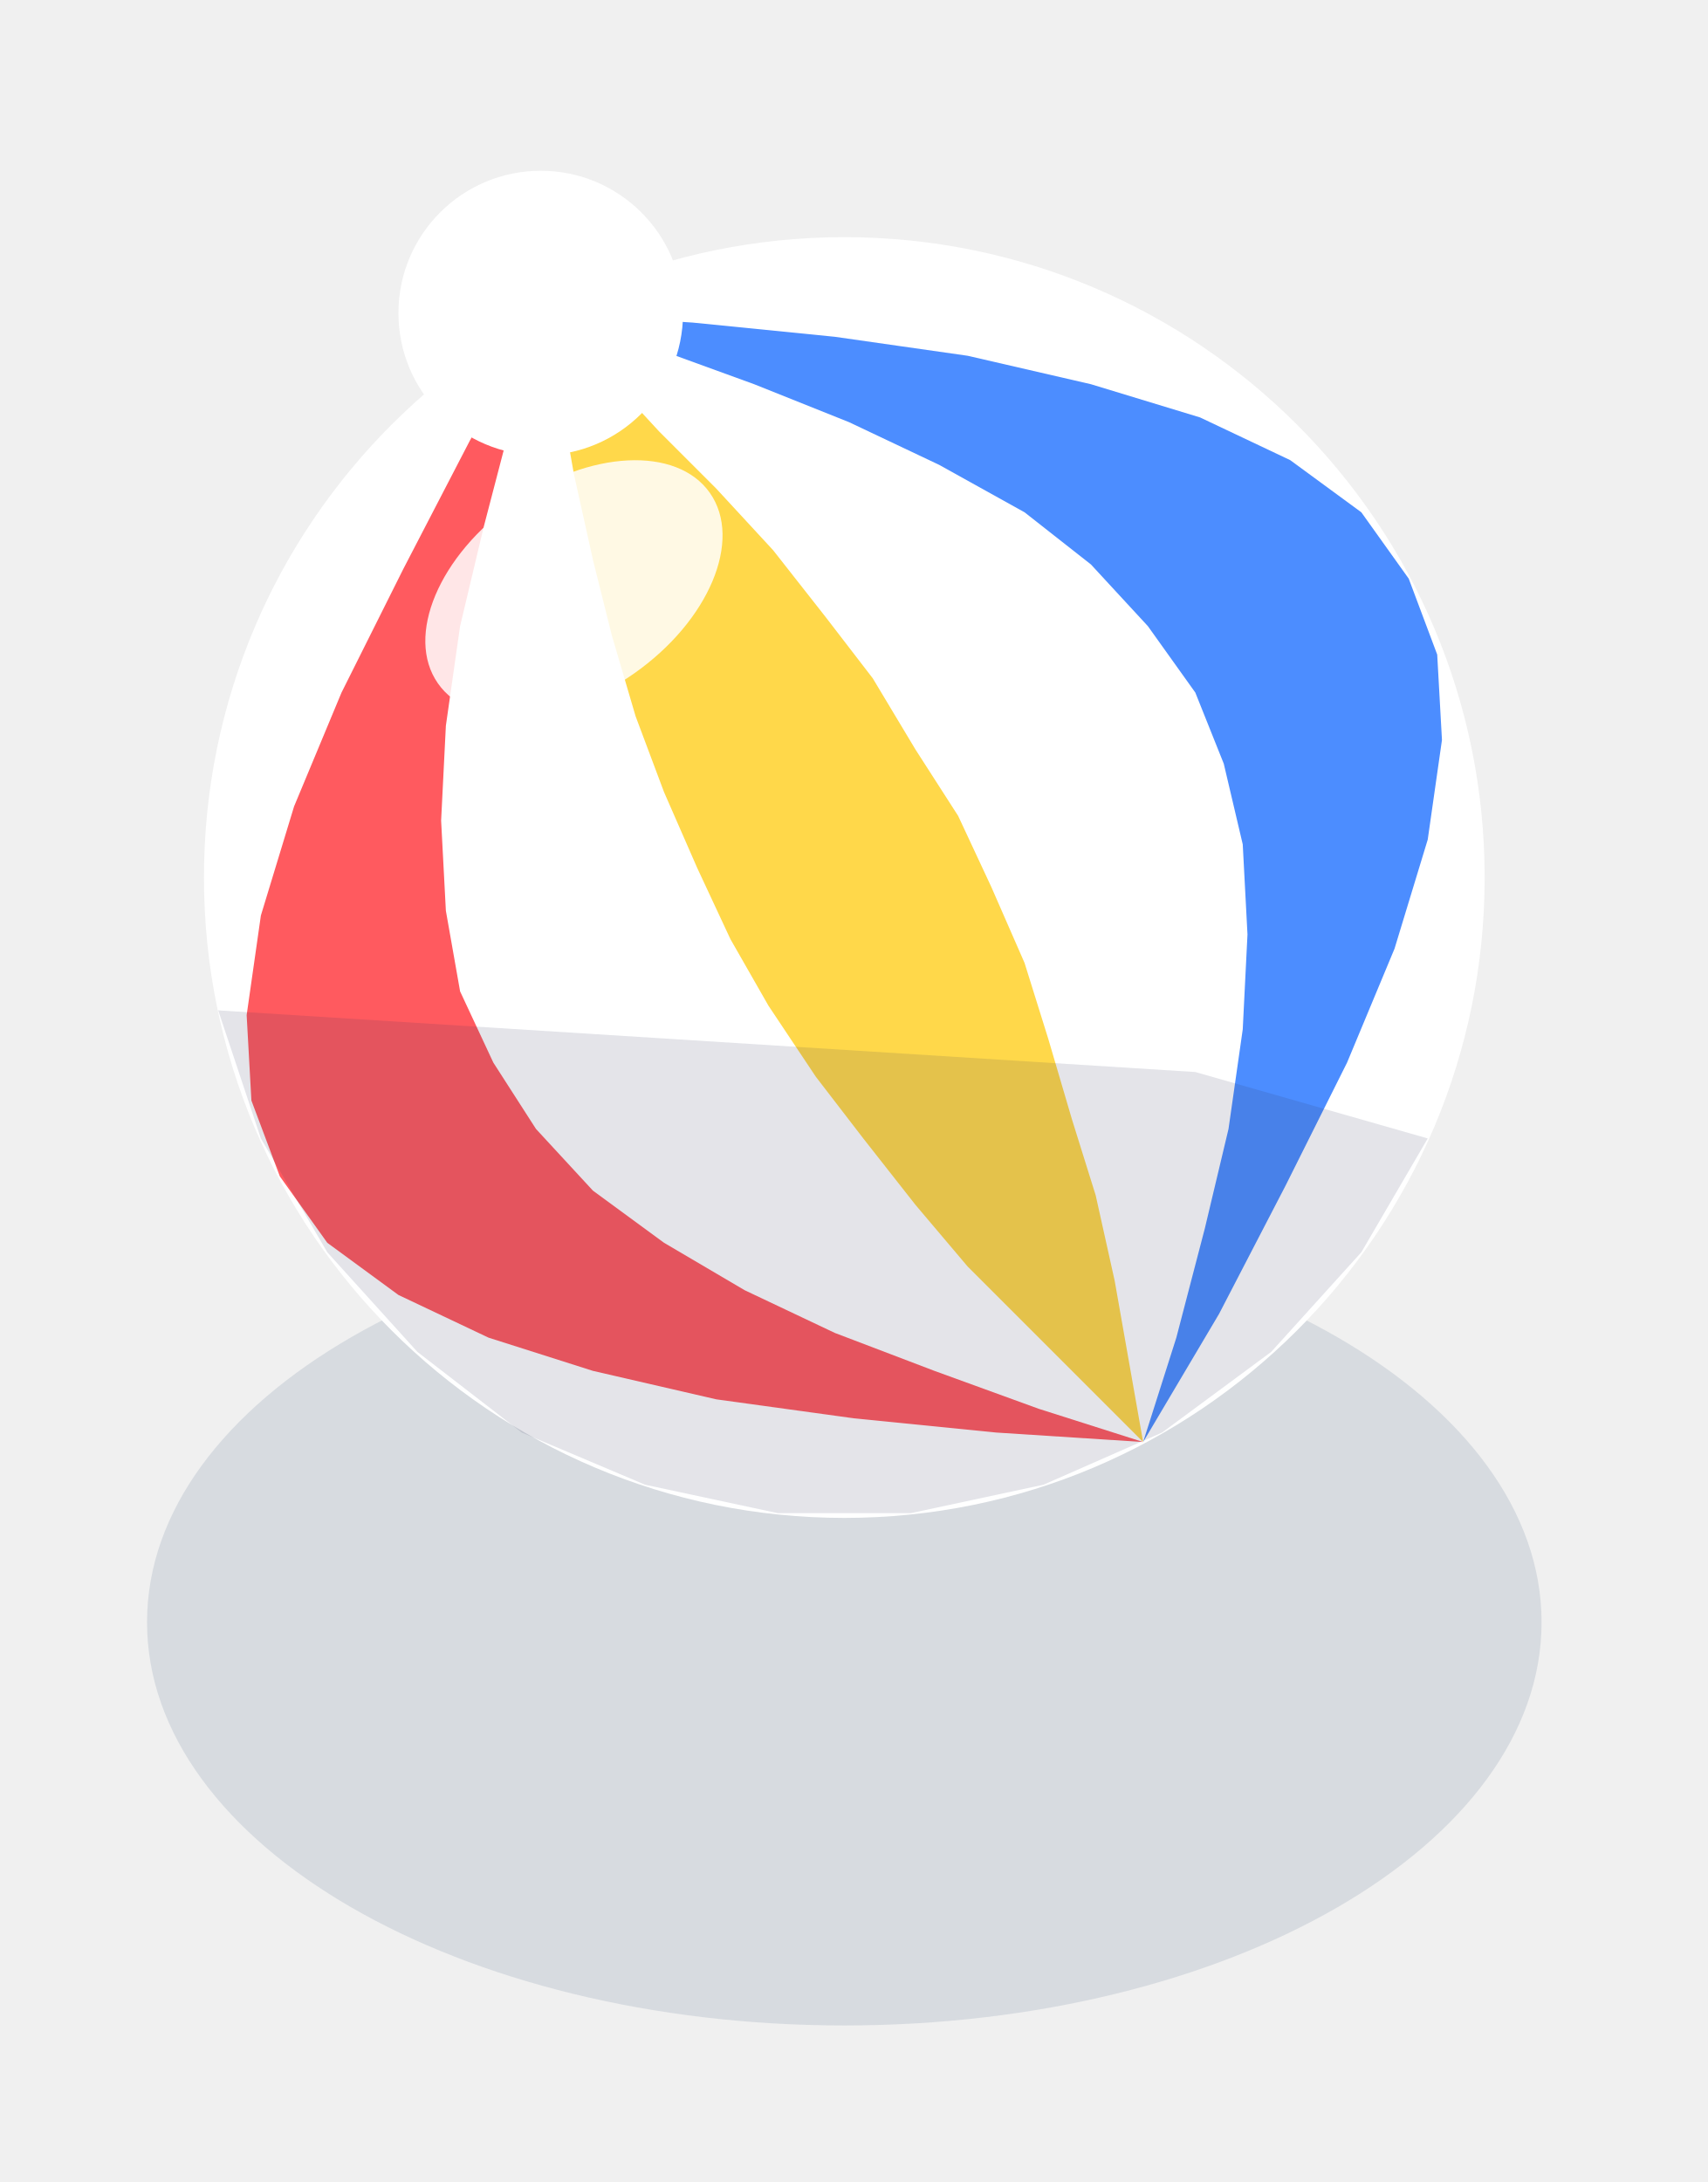
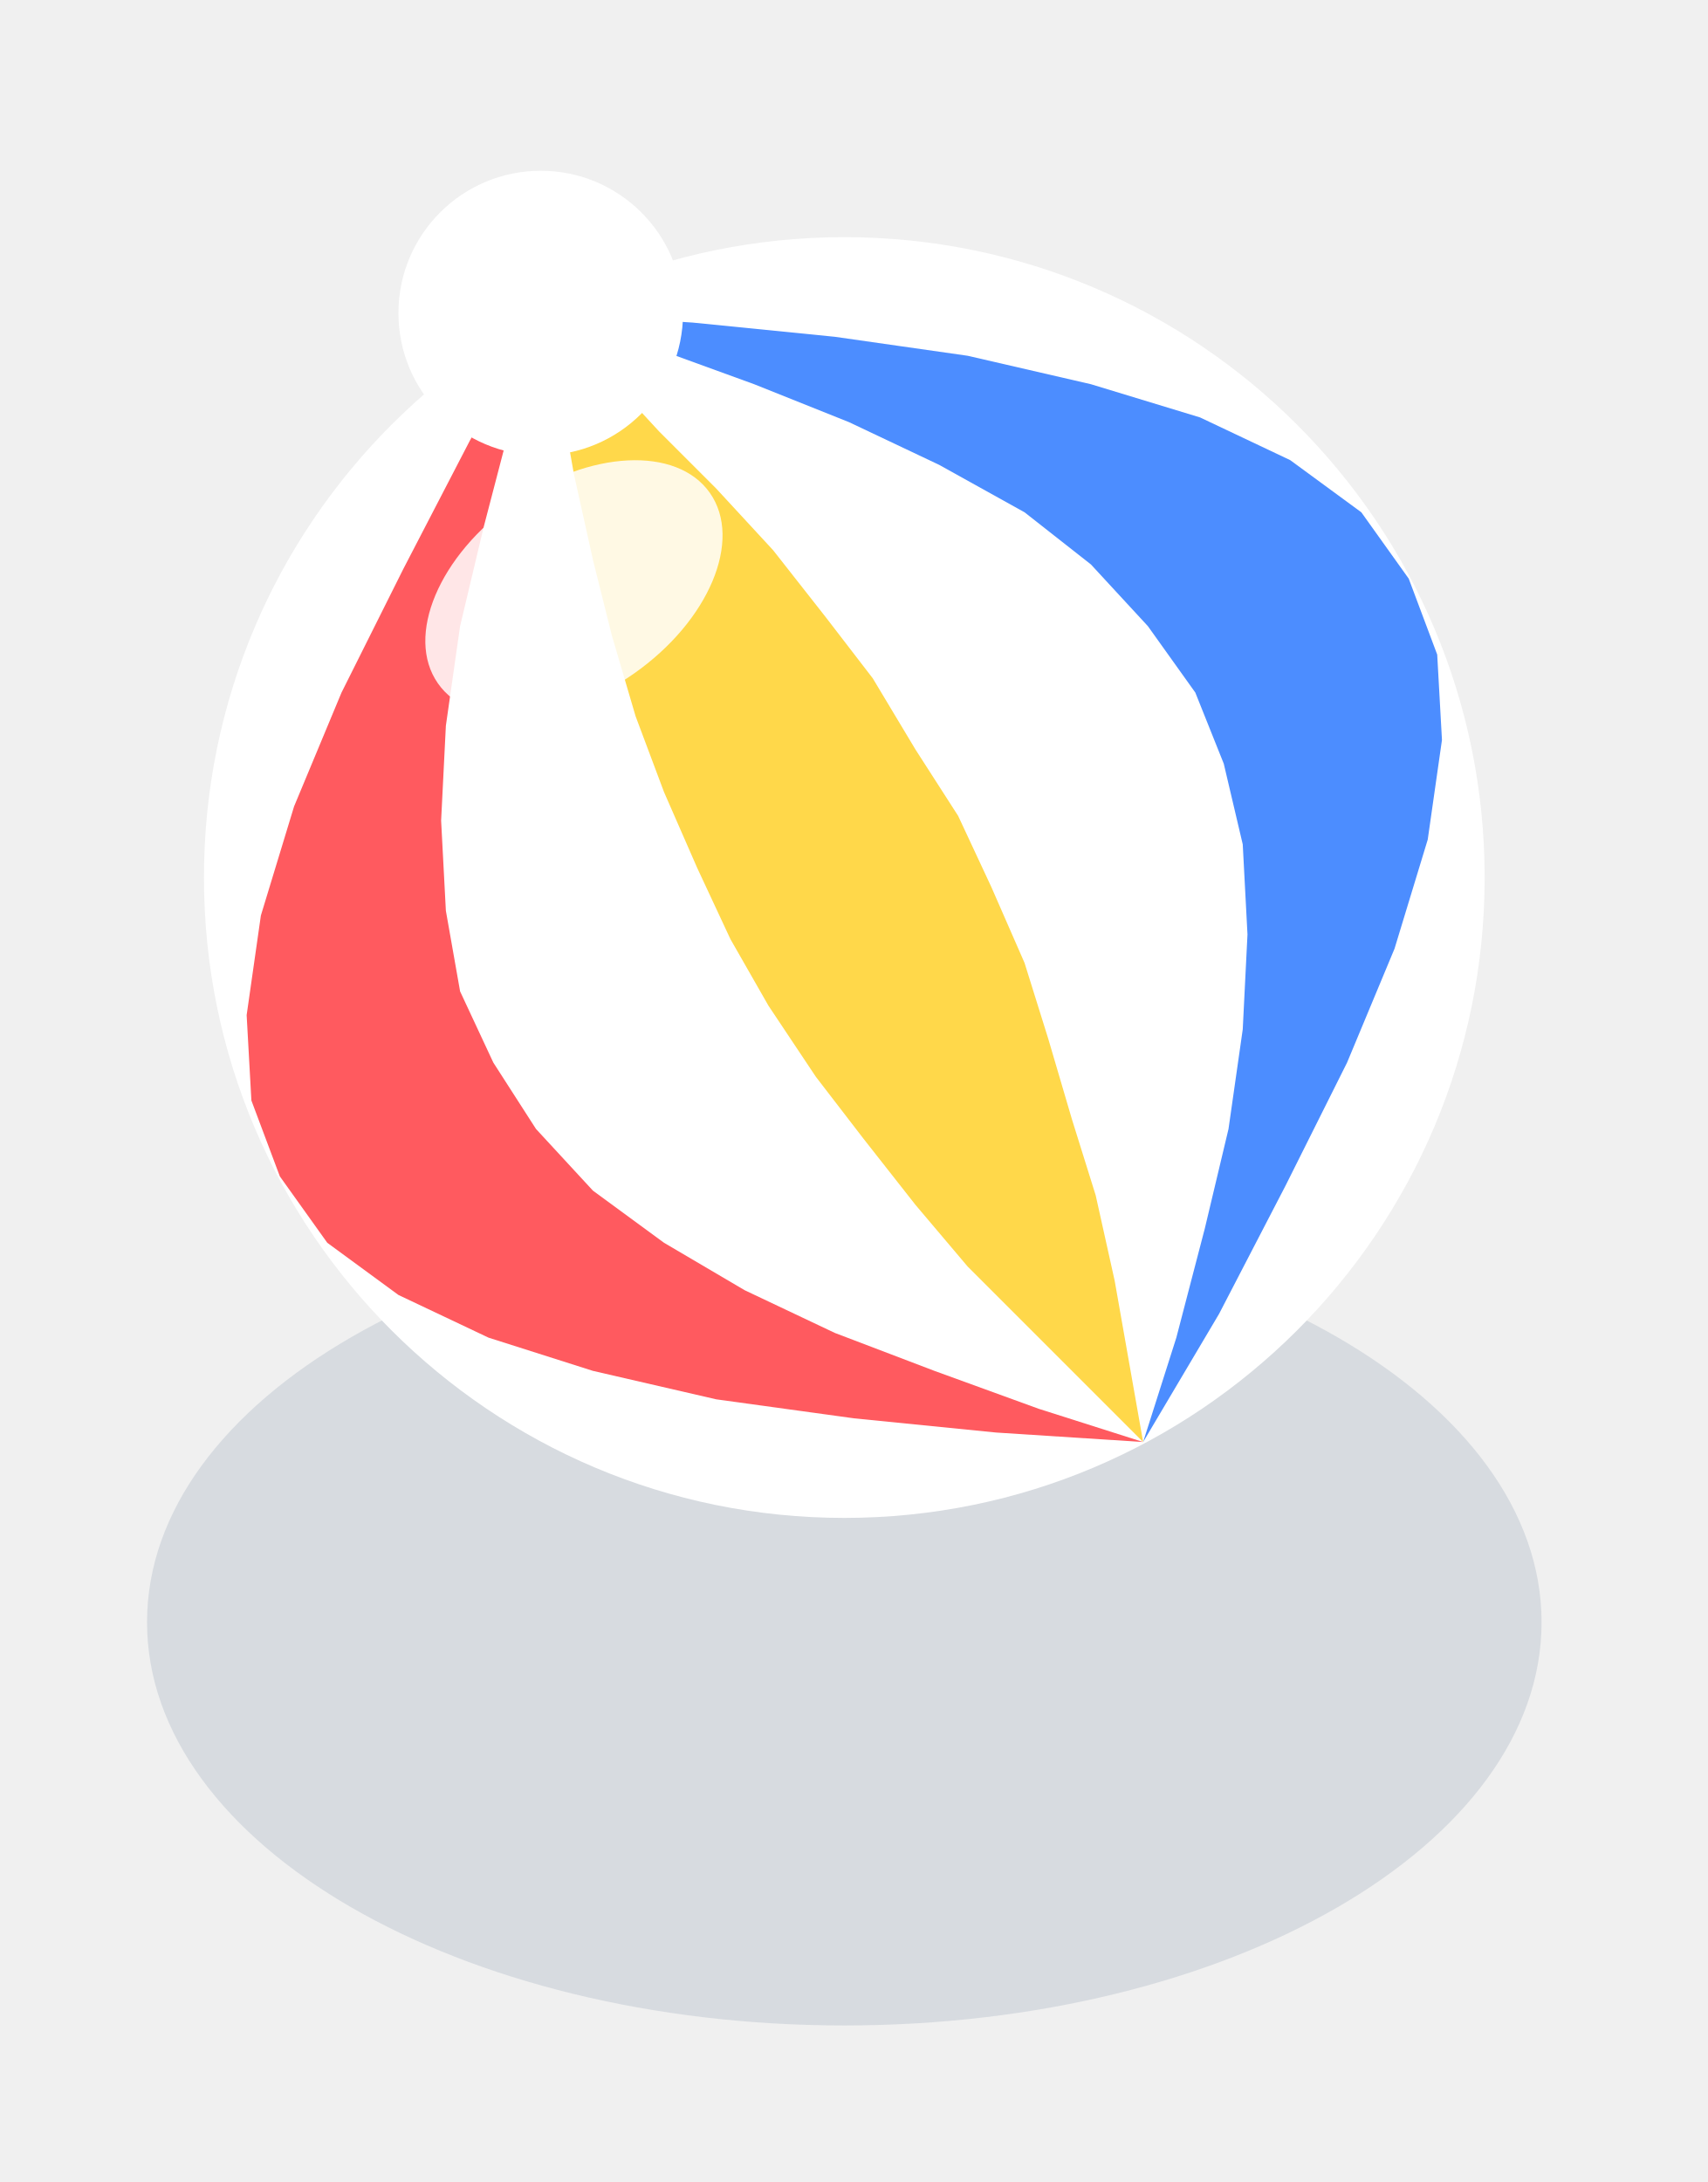
<svg xmlns="http://www.w3.org/2000/svg" viewBox="0 0 36 46" width="36" height="46">
  <ellipse cx="17.8" cy="34.2" rx="14.7" ry="8.5" fill="#3B5A7A" fill-opacity=".14" />
  <ellipse cx="17.8" cy="18.5" rx="13.5" ry="13.5" fill="#FFFFFF" />
  <path d="M11.4,6.6L9.9,9.3 8.5,12 7.2,14.6 6.2,17 5.5,19.3 5.2,21.4 5.3,23.2 5.9,24.8 6.9,26.2 8.4,27.3 10.3,28.2 12.5,28.9 15.1,29.5 18,29.9 21,30.2 24.1,30.4 24.1,30.4 21.9,29.7 19.7,28.9 17.6,28.1 15.7,27.2 14,26.2 12.5,25.1 11.3,23.8 10.4,22.4 9.7,20.9 9.4,19.2 9.3,17.3 9.4,15.3 9.7,13.2 10.2,11.1 10.8,8.8 11.4,6.6Z" fill="#FF5A5F" />
  <path d="M11.4,6.6L11.8,8.3 12.1,10 12.5,11.8 12.9,13.4 13.4,15.1 14,16.7 14.7,18.3 15.4,19.8 16.2,21.2 17.2,22.7 18.2,24 19.3,25.4 20.4,26.7 21.6,27.9 22.9,29.2 24.1,30.4 24.1,30.4 23.8,28.7 23.5,27 23.1,25.2 22.6,23.6 22.1,21.9 21.6,20.3 20.9,18.7 20.2,17.2 19.3,15.8 18.4,14.3 17.4,13 16.3,11.6 15.1,10.3 13.9,9.1 12.7,7.8 11.4,6.6Z" fill="#FFD84A" />
  <path d="M11.4,6.6L13.7,7.3 15.9,8.1 17.9,8.9 19.8,9.8 21.6,10.8 23,11.9 24.2,13.2 25.2,14.6 25.8,16.1 26.2,17.8 26.3,19.7 26.2,21.7 25.9,23.8 25.4,25.9 24.8,28.2 24.1,30.4 24.1,30.4 25.7,27.7 27.1,25 28.4,22.4 29.4,20 30.1,17.7 30.4,15.6 30.3,13.8 29.7,12.2 28.7,10.8 27.2,9.7 25.3,8.8 23,8.1 20.4,7.5 17.6,7.1 14.6,6.8 11.4,6.6Z" fill="#4C8DFF" />
  <ellipse cx="11.4" cy="6.6" rx="3" ry="3" fill="#FFFFFF" />
-   <path d="M30.1,24L28.7,26.4 26.8,28.5 24.5,30.2 22,31.3 19.2,31.9 16.4,31.9 13.6,31.3 11,30.2 8.8,28.5 6.9,26.4 5.5,24 4.6,21.3 25.2,22.6Z" fill="#2B3158" opacity=".13" />
  <ellipse cx="12.1" cy="12.4" rx="3.5" ry="2.2" transform="rotate(-35 12.1 12.4)" fill="#FFFFFF" opacity=".85" />
</svg>
